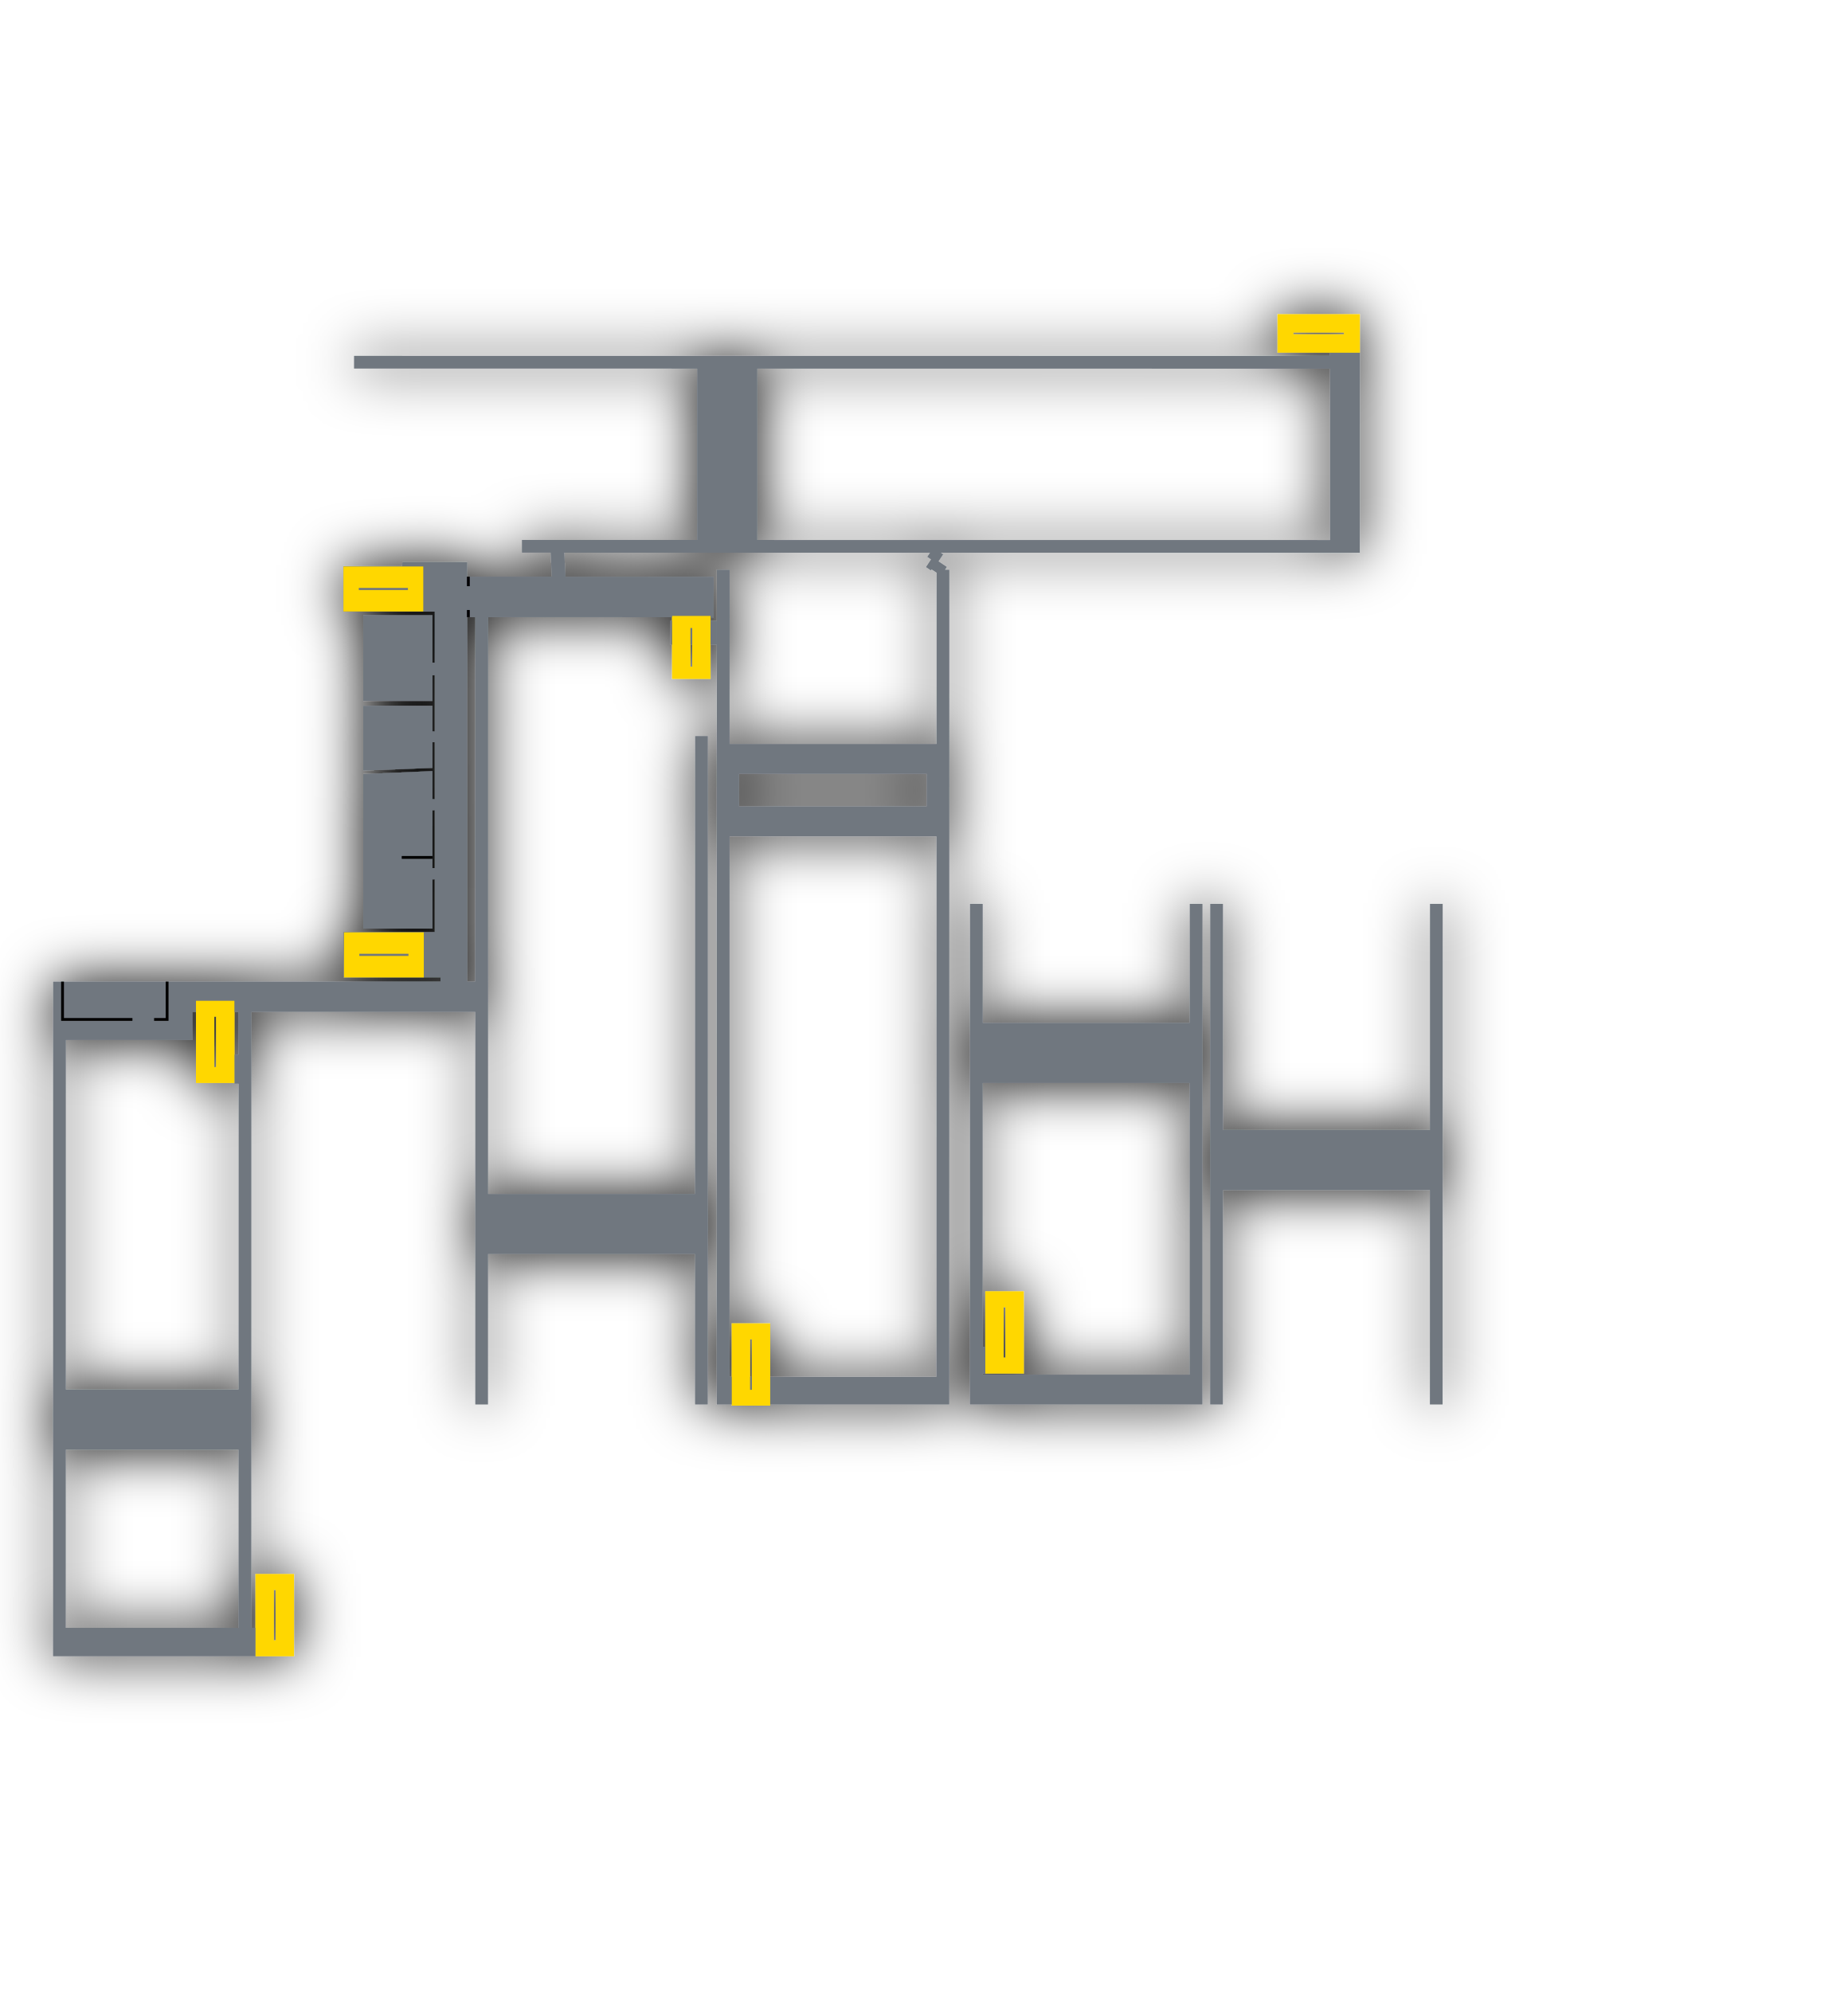
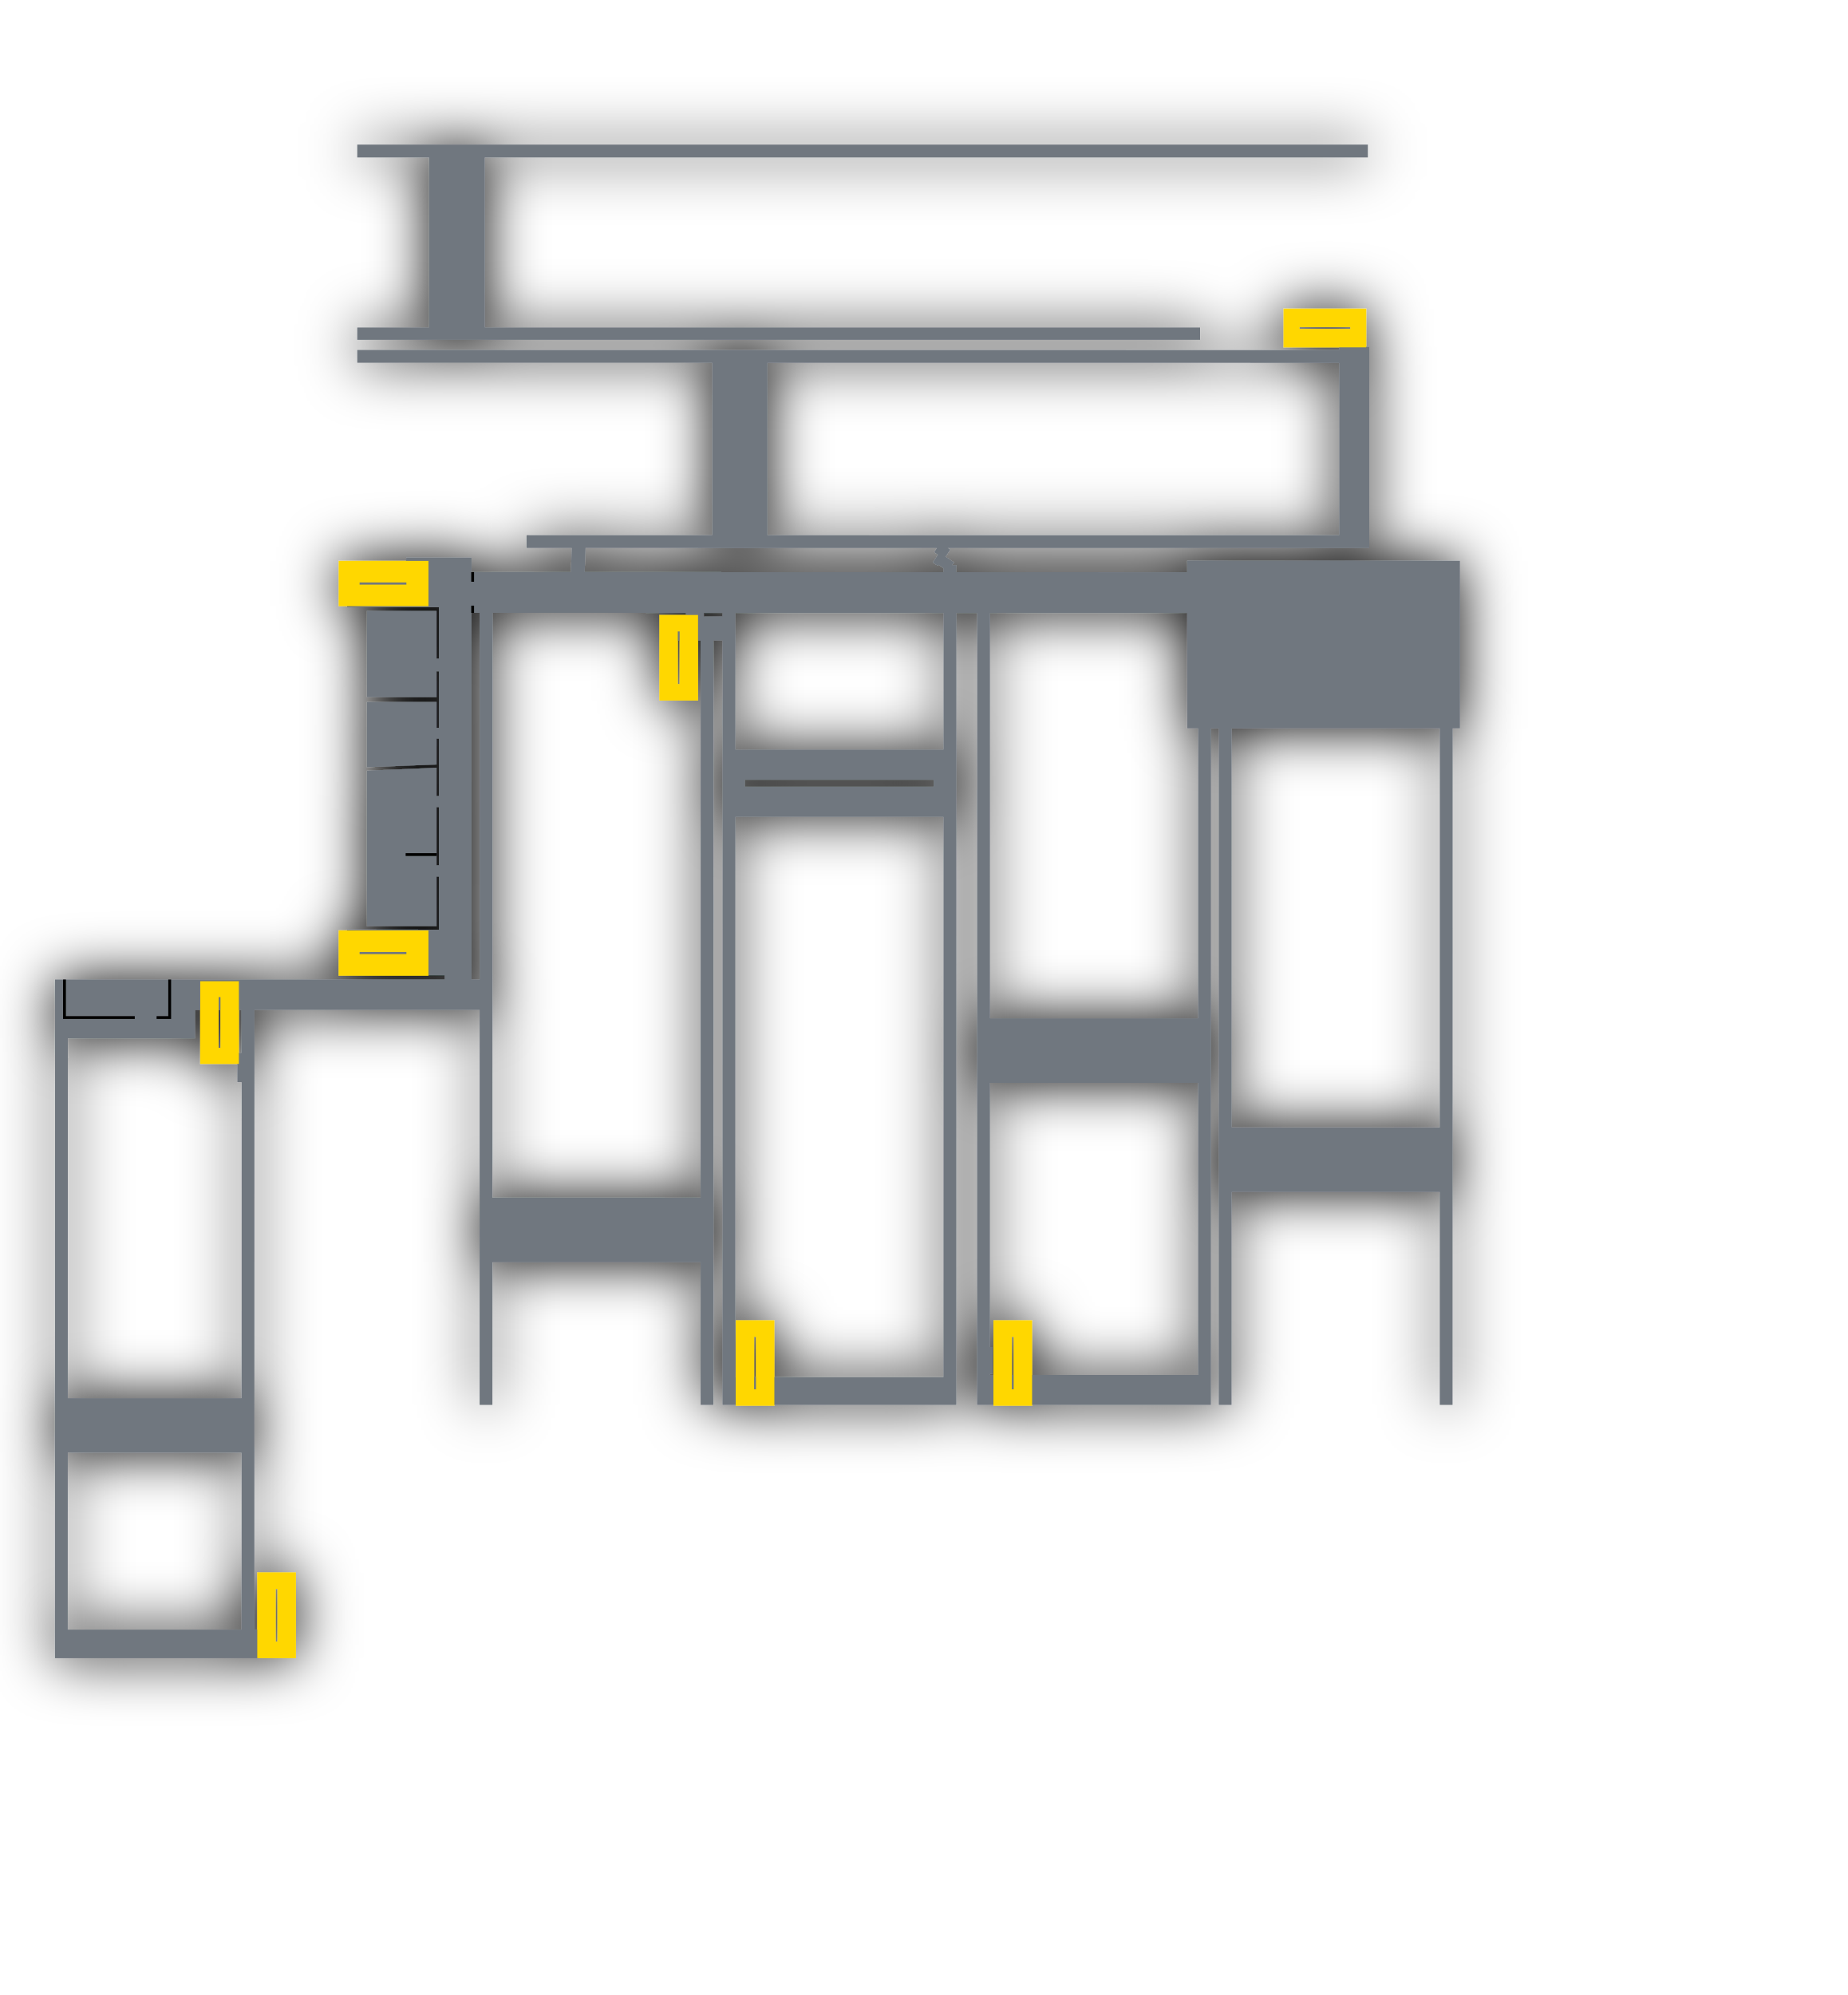
- <svg xmlns="http://www.w3.org/2000/svg" xmlns:xlink="http://www.w3.org/1999/xlink" xml:space="preserve" id="svg176" width="131.571" height="141.8" version="1.1" viewBox="0 0 131.571 141.8">
+ <svg xmlns="http://www.w3.org/2000/svg" xmlns:xlink="http://www.w3.org/1999/xlink" xml:space="preserve" id="svg176" width="130.818" height="141.232" version="1.1" viewBox="0 0 130.818 141.232">
  <style id="style_common">
    .trees { fill:#144043 }
    .cement { fill:#c6c2c2 }
    .land { fill:#1f5054 }
    .rock { fill:#dcd5b6 }
    .water { fill:#4a6b96 }
    .wood { fill:#593700 }
    .tarmac { fill:#768089 }
    .gravel { fill:#946d3e }
    .building { fill:#1a2632 }
    .floor { fill:#70777f }
    .locked { fill:#37414c }
    .map_border { fill:none;stroke:#000;stroke-width:2 }
    .fence { fill:none;stroke:#c4e3c3;stroke-width:1 }
    .road_tarmac { fill:none;stroke:#888 }
    .road_gravel { fill:none;stroke:#946d3e }
    .road_small { stroke-width:5 }
    .road_medium { stroke-width:8 }
    .road_large { stroke-width:12 }
    .railroad { fill:none;stroke:#914833;stroke-dasharray:6;stroke-width:3 }
    .powerline { fill:none;stroke:#ffce00;stroke-width:2;stroke-miterlimit:10;stroke-dasharray:6,6 }
    .danger { fill:red;fill-opacity:.4;stroke:red;stroke-dasharray:4,2;stroke-width:2 }
    .danger_small { fill:red;fill-opacity:.4;stroke:red;stroke-dasharray:2,1;stroke-width:1 }
    .task { fill:#000 }
    .stairs { fill:#FFD700 }
    .shadow { filter:drop-shadow(0 0 2px #000) }
  </style>
  <style id="style_factory">
    .wall { fill:none;stroke:#000;stroke-width:0.2; }
  </style>
  <defs id="defs1">
-     <path id="stair-1" d="M39.029 95.817v11.331h3.052V95.817Z" />
-     <path id="stair-2" d="M30.369 114.855h-6.676v3.026h6.676Z" />
-     <path id="stair-3" d="M23.883 120.654h6.638v2.098h-6.638Z" />
-     <path id="stair-4" d="M28.308 73.193v5.646h2.06v-5.646Z" />
-     <path id="stair-7" d="m73.423 95.264 9.023.019-.008 3.662-9.023-.019Z" />
-     <path id="stair-8" d="M86.947 62.13v7.05h2.976v-7.05Z" />
-     <path id="stair-220" d="M86.07 50.455v-6.829h4.96v6.829Z" />
-     <path id="stair-221" d="M98.714 40.967h2.787v-1.492h-2.787Z" />
-     <path id="stair-222" d="M98.251 9.786v1.424h2.404V9.786Z" />
-     <path id="stair-223" d="M45.743 63.342h1.362v4.886h-1.362Z" />
-     <path id="stair-224" d="M54.301 60.601h1.362v4.886h-1.362Z" />
-     <path id="stair-69" d="M18.197 112.104v5.854h2.736v-5.854Zm1.303 1.125h.131v3.602h-.131Z" />
-     <path id="stair-96" d="M13.955 71.277v5.854h2.736v-5.854Zm1.303 1.125h.131v3.602h-.131Z" />
-     <path id="stair-97" d="M52.108 94.256v5.853h2.736v-5.853Zm1.303 1.125h.131v3.602h-.131Z" />
-     <path id="stair-100" d="M70.162 91.97v5.854h2.736v-5.854Zm1.303 1.125h.131v3.602h-.131Z" />
-     <path id="stair-101" d="M96.827 22.38h-5.854v2.736h5.854Zm-1.125 1.303v.131h-3.602v-.131Z" />
-     <path id="stair-129" d="M47.859 43.867v4.482h2.736v-4.482Zm1.303.861h.131v2.758h-.131Z" />
-     <path id="stair-62" d="M27.88 30.243h-2.726v-4.155H27.88" />
-     <path id="stair-127" d="M30.14 40.345H24.455v3.205h5.685Zm-1.093 1.526v.153h-3.498v-.153Z" />
-     <path id="stair-128" d="M30.178 66.403h-5.685v3.205h5.685Zm-1.093 1.526v.153h-3.498v-.153Z" />
-     <path id="stair-63" d="M24.593 88.272h2.914v1.279h-2.914" />
-     <path id="stair-130" d="M24.593 72.331h2.914v1.279h-2.914" />
-     <path id="stair-131" d="m83.971 41.41-1.441.004.013 5.216 1.44-.004Z" />
-     <path id="stair-132" d="M83.361 40.002h1.225v-4.255h-1.225Z" />
-     <path id="stair-140" d="M33.248 95.14h-1.279v2.904h1.279Z" />
-     <path id="stair-141" d="M47.47 95.66h-1.279v2.904h1.279Z" />
-     <path id="stair-155" d="M52.484 25.384v-4.169h-1.172v4.169Z" />
-     <path id="stair-226" d="M70.657 25.384v-4.169H69.485v4.169Z" />
+     <path id="stair-1" d="M39.143 95.297V106.58h3.052V95.297Z" />
+     <path id="stair-2" d="M30.162 114.287h-6.596v3.006h6.596Z" />
+     <path id="stair-3" d="M23.794 120.316h2.874v1.517h-2.874Z" />
+     <path id="stair-4" d="M28.325 75.143v3.071h1.44v-3.071Z" />
+     <path id="stair-7" d="m75.189 95.25 9.07.016-.008 2.951-9.07-.016Z" />
+     <path id="stair-8" d="M87.087 63.396v8.309h2.976v-8.309Z" />
+     <path id="stair-220" d="M86.183 49.887V39.552h4.96V49.887Z" />
+     <path id="stair-221" d="M98.587 39.146h2.931v-1.265h-2.931Z" />
+     <path id="stair-222" d="M98.458 9.622v1.424H101.4V9.622Z" />
+     <path id="stair-223" d="M45.857 62.773h1.362v4.886h-1.362Z" />
+     <path id="stair-224" d="M54.414 60.033h1.362v4.886h-1.362Z" />
+     <path id="stair-69" d="M18.214 111.316v6.069H20.95v-6.069Zm1.303 1.166h.131v3.735h-.131Z" />
+     <path id="stair-96" d="M14.176 69.464v5.854h2.736v-5.854Zm1.303 1.125h.131v3.602h-.131Z" />
+     <path id="stair-97" d="M52.088 93.471v6.046h2.736v-6.046Zm1.303 1.162h.131v3.72h-.131Z" />
+     <path id="stair-100" d="M70.335 93.471v6.046h2.736v-6.046Zm1.303 1.162h.131v3.72h-.131Z" />
+     <path id="stair-101" d="M96.729 21.854h-5.854V24.59h5.854Zm-1.125 1.303v.131h-3.602v-.131Z" />
+     <path id="stair-129" d="M46.685 43.537v6.055h2.736v-6.055Zm1.303 1.164h.131v3.725h-.131Z" />
+     <path id="stair-62" d="M28.031 29.732h-2.726v-4.155h2.726" />
+     <path id="stair-127" d="M30.335 39.708h-6.357v3.205h6.357Zm-1.563 1.526v.153h-3.312v-.153Z" />
+     <path id="stair-128" d="M30.335 65.867h-6.357v3.205h6.357Zm-1.563 1.526v.153H25.46v-.153Z" />
+     <path id="stair-63" d="M24.729 87.381h2.914v1.279h-2.914" />
+     <path id="stair-130" d="M24.742 72.319h2.914v1.279h-2.914" />
+     <path id="stair-131" d="m84.053 42.674-1.441.003.013 3.727 1.44-.003Z" />
+     <path id="stair-132" d="M83.383 39.415h1.225v-5.459h-1.225Z" />
+     <path id="stair-140" d="M33.332 94.616h-1.279v2.904h1.279Z" />
+     <path id="stair-141" d="M47.727 94.659h-1.279v2.904h1.279Z" />
+     <path id="stair-155" d="M52.506 20.887v-3.448h-1.172v3.448Z" />
+     <path id="stair-226" d="M70.98 25.549V21.945h-1.172v3.604Z" />
+     <path id="stair-134" d="M92.297 42.948v5.854h3.141v-5.854Zm1.495 1.125h.15v3.602h-.15Z" />
+     <path id="stair-135" d="M12.011 65.049h3.228v1.376h-3.228Z" />
+     <path id="stair-136" d="M53.684 6.4h2.932v1.32h-2.932Z" />
+     <path id="stair-138" d="M53.18 30.076h2.956v-1.229h-2.956Z" />
+     <path id="stair-139" d="M78.177 37.657H75.299v1.357h2.878Z" />
+     <path id="stair-143" d="M.148 74.724v-2.925H1.558v2.925Z" />
  </defs>
  <g id="Third_Floor" class="shadow">
    <g id="Floor-3" class="floor">
-       <path d="M94.707 25.116v.234l-69.496-.006-.002.906 24.438.002v12.205l-12.482-.002v.906h2.045l.09 1.709h-6.031v-1.031h-4.611l-.012.143-.012.144h-4.178v3.234h6.506v3.633h-.168v-3.377H25.867v6.104h4.926v-1.83h.168v4.006h-.168v-1.832H25.867v4.617l4.926-.191v-1.832h.168v4.064h-.168v-2.004l-4.926.211v11.006h4.926v-3.51h.168v3.758l-3.254-.004-3.252-.004v3.232h6.914v.305H3.783L3.777 117.958h14.42v-2.024h-.303l.006-43.869h15.945l-.002 27.961h.906l.002-10.715H49.494l-.002 10.715h.906l.006-47.603h-.906l-.004 32.613H34.752l.004-41.082h7.363l6.332.006v.256h-.703v1.695h3.295v-1.695h-1.326v-.256l1.098.002v-2.883l-8.695-.008h-1.85l-.092-1.709 26.047.002-.197.295.27.18-.365.549.353.234.049-.072.357.236-.002 12.201H51.949l.002-12.408h-.906l-.006 59.447h16.553l.006-59.447h-.31l.135-.203-.594-.397.334-.5-.172-.115 29.838.004V25.116Zm-40.785 1.137 40.785.004v12.205l-40.785-.004ZM33.267 43.954h.582l-.002 25.959h-.58V56.923ZM52.617 55.114h13.375v2.322H52.617Zm-21.824 2.59h.168v4.121h-.168v-2.061Zm21.156 1.859h14.74l-.004 38.5H51.945Zm17.121 4.811-.006 35.652H85.619l.006-35.652h-.906l-.002 8.482H69.975l.002-8.482Zm17.107 0-.004 35.652h.906l.002-15.27h14.74l-.002 15.27h.906l.006-35.652h-.906l-.002 16.107H87.082l.002-16.107Zm-72.484 7.691h3.301v3.043h-.303v2.072h.303l-.004 21.785H4.685l.004-24.895h9.004Zm56.281 5.066h14.742l-.004 20.773H69.971v-.082h.191v-1.895h-.191ZM4.685 103.241h12.305l-.002 12.693H4.683Z" />
+       <path d="M25.293 10.236v.91h5.096v12.037H25.293v.877h59.674v-.877H34.315V11.146h62.529v-.91zm69.527 14.311v.234l-69.527-.006v.906l25.148.002v12.205l-13.164-.002v.906h3.207l-.062 1.709h-7.041v-1.031h-4.611l-.012.143-.012.144h-4.178v3.234h6.506v3.633h-.168v-3.377h-4.926v6.104h4.926v-1.83h.168v4.006h-.168v-1.832h-4.926v4.617l4.926-.191v-1.832h.168v4.064h-.168v-2.004l-4.926.211v11.006h4.926v-3.51h.168v3.758l-3.254-.004-3.252-.004v3.232h6.914v.305H3.896l-.006 48.045H18.311v-2.024h-.303l.006-43.869H33.959l-.002 27.961h.906l.002-10.098h14.742l-.002 10.098h.906l.006-54.115h.641l-.006 54.115h16.553l.006-56.066h1.473l-.006 56.066h16.555l.006-47.897h.553l-.004 47.897h.906l.002-15.074h14.741l-.002 15.074h.906l.006-47.897h.516V39.699H84.057v.809l-16.346-.002v-.496h-.31l.135-.203-.594-.397.334-.5-.172-.115 29.838.004V24.547Zm-40.494 1.137 40.494.004v12.205l-40.494-.004ZM41.455 38.793l24.883.002-.197.295.27.18-.365.549.353.234.049-.072.357.236v.289l-24.572-.004h-.84zm-8.074 4.592h.582l-.002 25.959h-.58V56.353Zm1.488 0h7.363l6.332.006v.256h-1.854v1.695h2.9l-.004 39.451H34.865Zm14.961.006h1.328v.256h-1.328zm2.234 0h14.74l-.002 9.678H52.062Zm18.025 0h13.967v8.17h.775l-.002 20.531H70.088Zm17.108 8.17h14.742l-.002 28.254H87.195Zm-34.467 3.635h13.375v.502h-13.375zm-21.824 1.939h.168v4.121h-.168v-2.061zm21.156.69h14.74l-.004 39.67H52.059ZM13.807 71.496h3.301v3.043h-.303v2.072h.303l-.004 22.371H4.799l.004-25.48h9.004zm56.281 5.164h14.742l-.004 20.676H70.084v-.082h.191v-1.895h-.191ZM4.799 102.836H17.104l-.002 12.529H4.797Z" />
    </g>
    <g id="Wall-3" class="wall">
-       <path d="M33.35 43.954v-.509" />
-       <path d="M33.35 41.749v-.678" />
-       <path d="M10.973 72.605h.926v-2.692" />
-       <path d="M9.43 72.605H4.453v-2.692" />
-       <path d="M30.793 61.066h-2.187" />
+       <path d="M33.463 43.385v-.509" />
+       <path d="M33.463 41.181v-.678" />
+       <path d="M11.087 72.036h.926V69.344" />
+       <path d="M9.543 72.036H4.566v-2.692" />
+       <path d="M30.906 60.497h-2.187" />
    </g>
    <g id="Stairs-3" class="stairs">
      <g id="Stairs-3-down">
-         <use xlink:href="#stair-127" id="use257" x="0" y="0" />
-         <use xlink:href="#stair-128" id="use258" x="0" y="0" />
-         <use xlink:href="#stair-69" id="use259" x="0" y="0" />
-         <use xlink:href="#stair-96" id="use260" x="0" y="0" />
-         <use xlink:href="#stair-97" id="use261" x="0" y="0" />
-         <use xlink:href="#stair-100" id="use262" x="0" y="0" />
-         <use xlink:href="#stair-101" id="use263" x="0" y="0" />
-         <use xlink:href="#stair-129" id="use264" x="0" y="0" />
+         <use xlink:href="#stair-127" />
+         <use xlink:href="#stair-128" />
+         <use xlink:href="#stair-69" />
+         <use xlink:href="#stair-96" />
+         <use xlink:href="#stair-97" />
+         <use xlink:href="#stair-100" />
+         <use xlink:href="#stair-101" />
+         <use xlink:href="#stair-129" />
      </g>
    </g>
  </g>
</svg>
